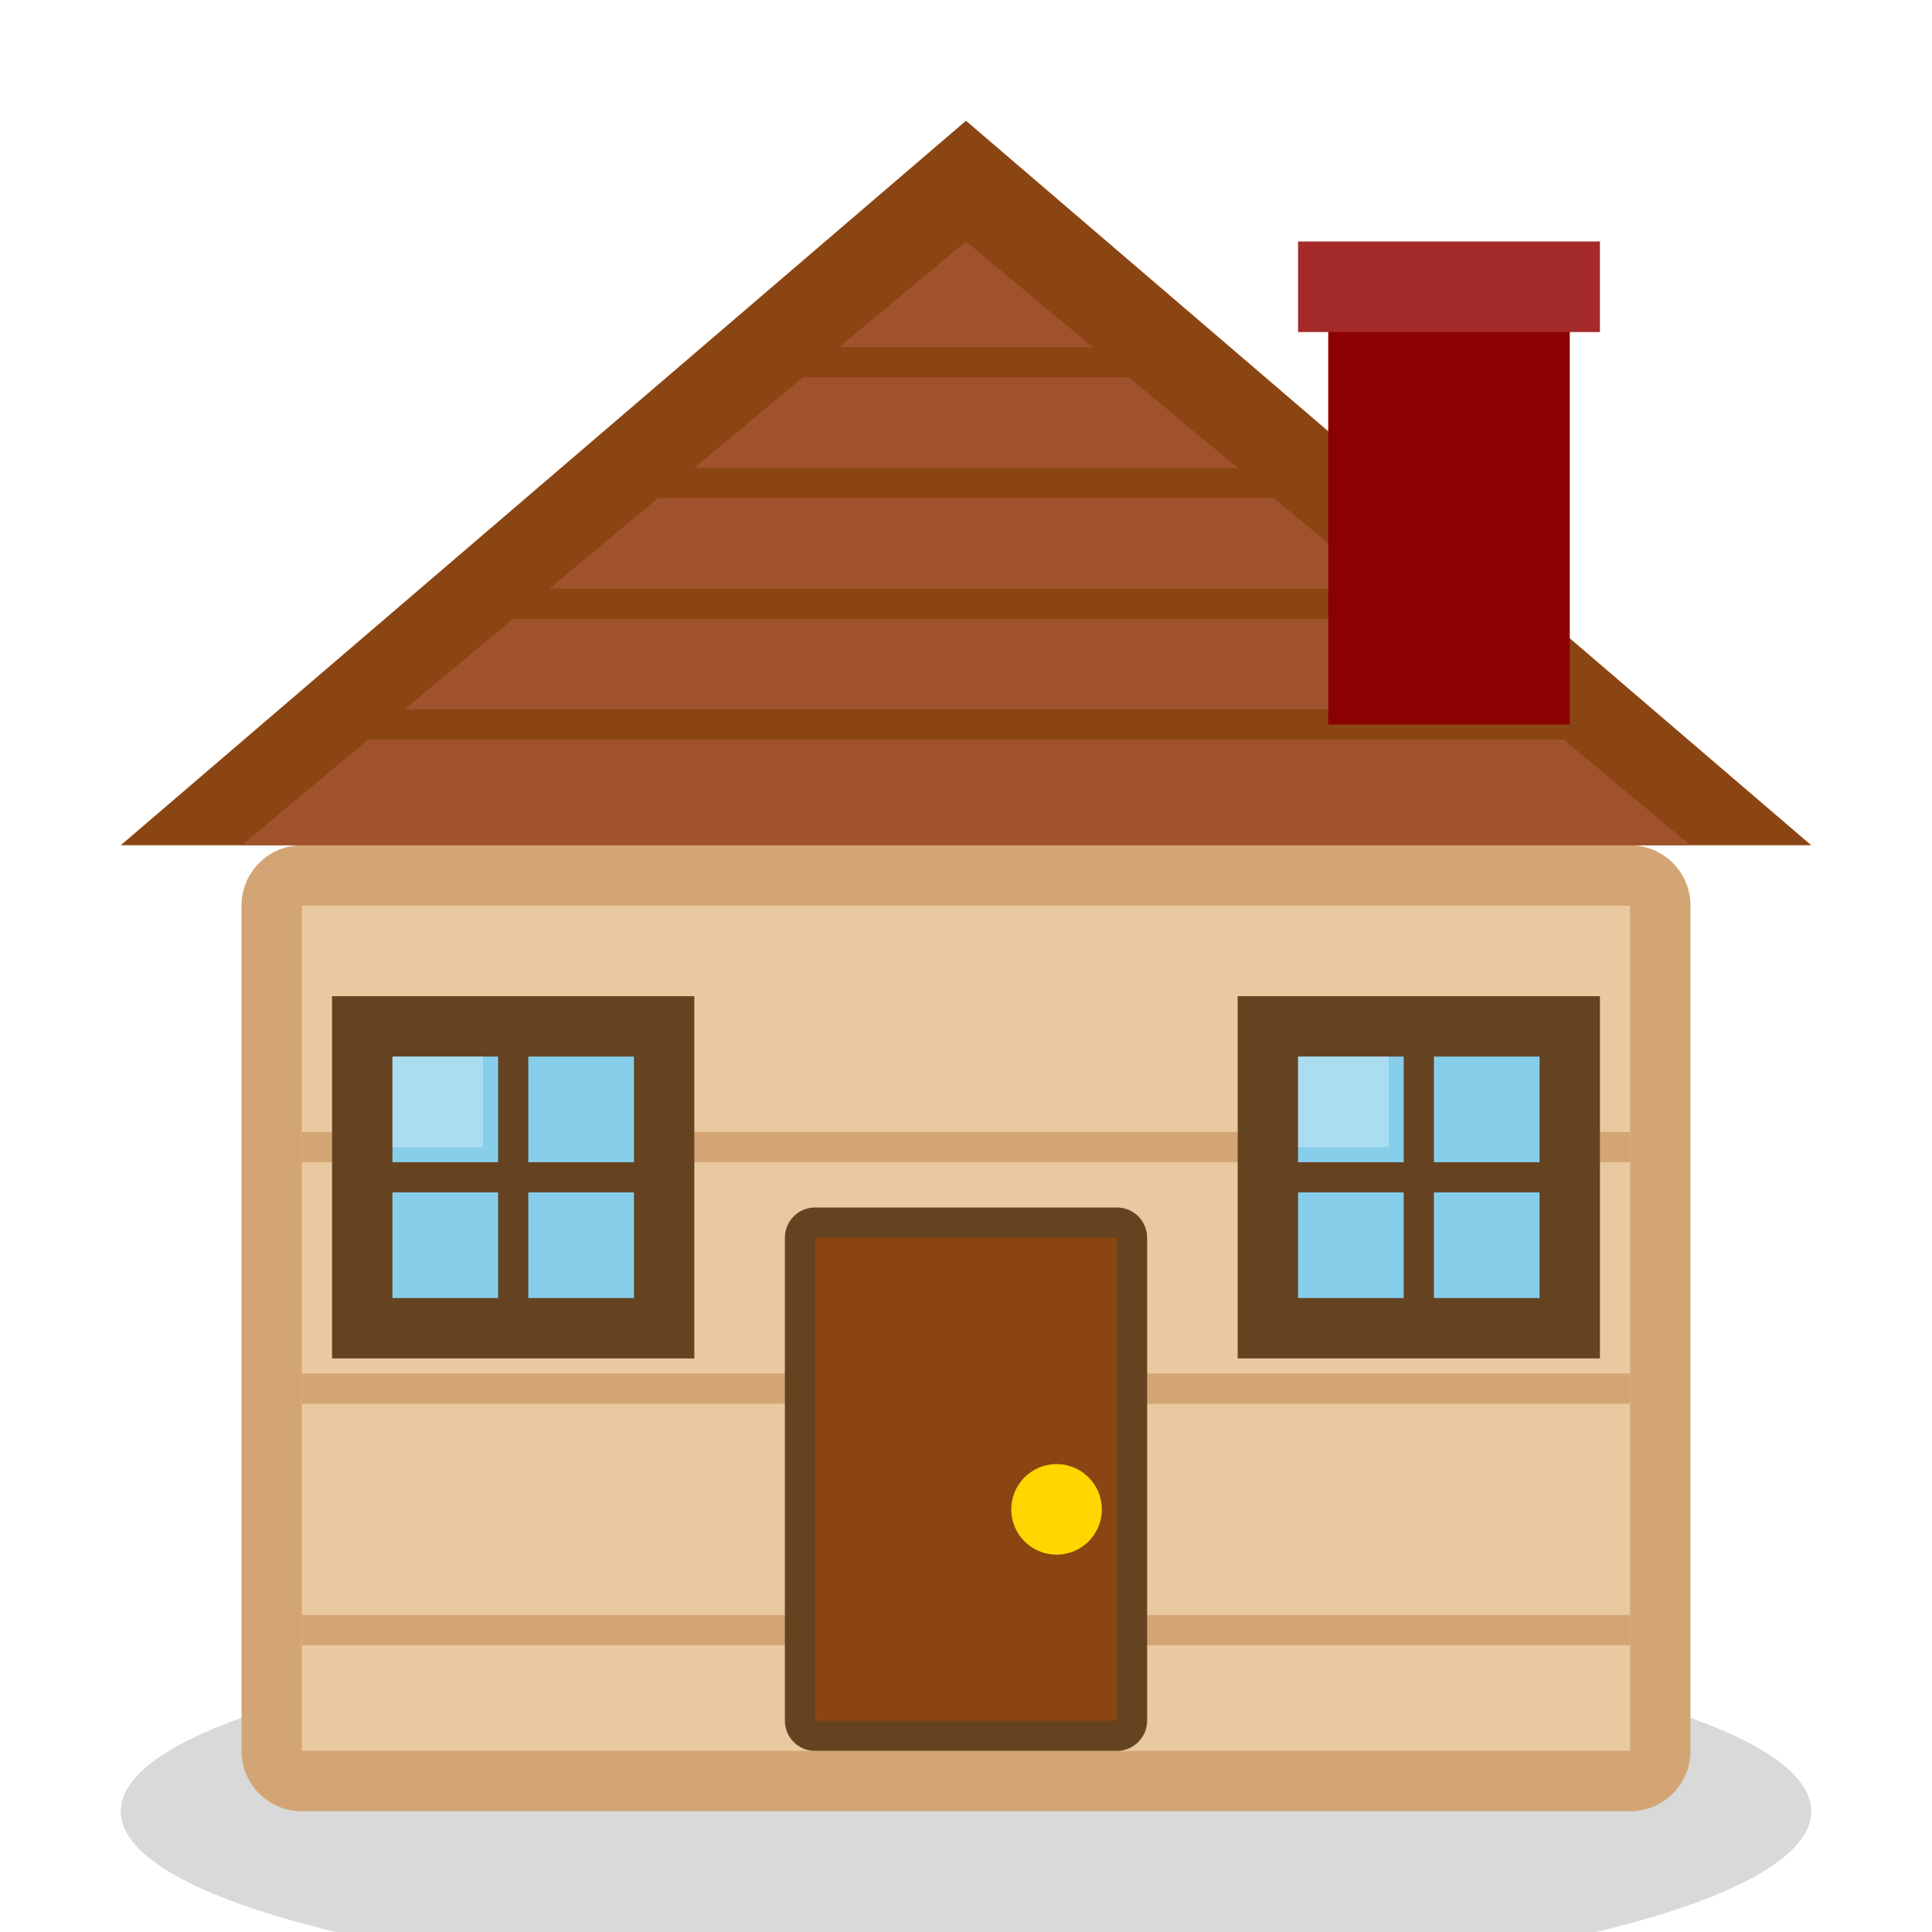
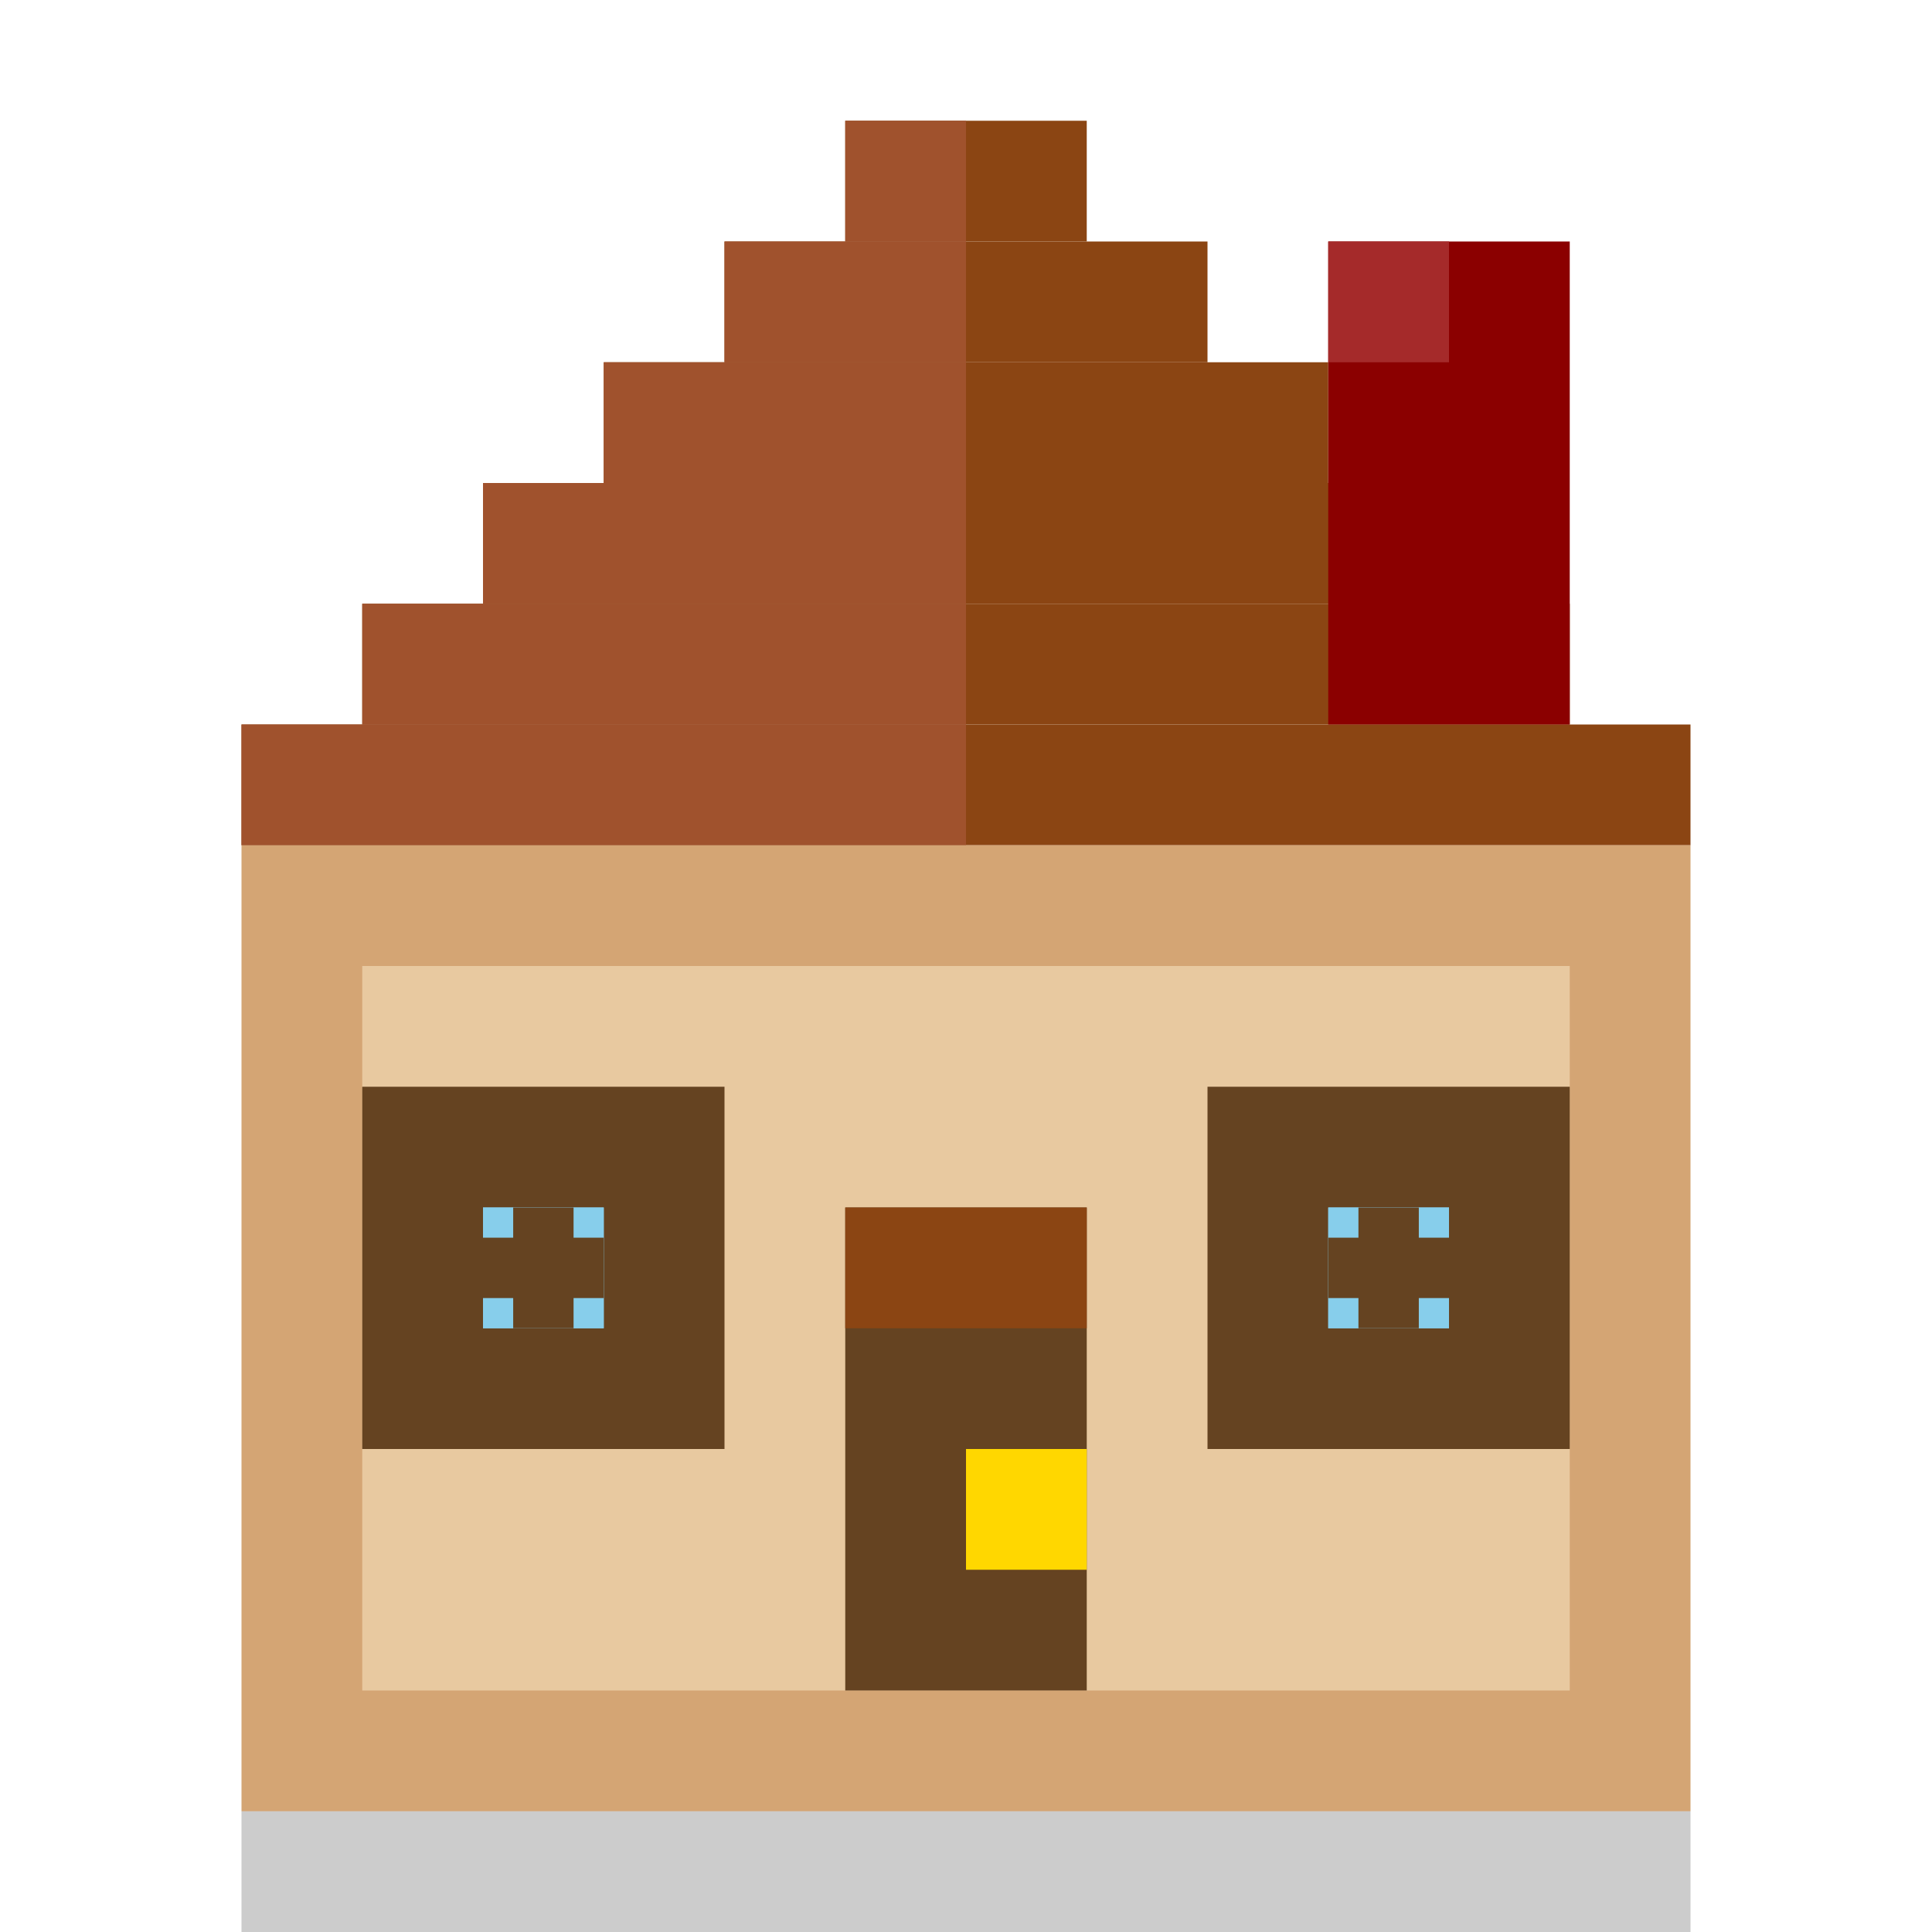
<svg xmlns="http://www.w3.org/2000/svg" viewBox="0 0 64 64" width="64" height="64">
-   <ellipse cx="32" cy="60" rx="28" ry="6" fill="rgba(0,0,0,0.15)" />
-   <rect x="8" y="28" width="48" height="32" fill="#D4A574" rx="2" />
-   <rect x="10" y="30" width="44" height="28" fill="#E8C9A0" />
-   <line x1="10" y1="38" x2="54" y2="38" stroke="#D4A574" stroke-width="1" />
-   <line x1="10" y1="46" x2="54" y2="46" stroke="#D4A574" stroke-width="1" />
-   <line x1="10" y1="54" x2="54" y2="54" stroke="#D4A574" stroke-width="1" />
-   <polygon points="32,4 4,28 60,28" fill="#8B4513" />
-   <polygon points="32,8 8,28 56,28" fill="#A0522D" />
-   <line x1="10" y1="24" x2="54" y2="24" stroke="#8B4513" stroke-width="1" />
-   <line x1="14" y1="20" x2="50" y2="20" stroke="#8B4513" stroke-width="1" />
-   <line x1="20" y1="16" x2="44" y2="16" stroke="#8B4513" stroke-width="1" />
-   <line x1="26" y1="12" x2="38" y2="12" stroke="#8B4513" stroke-width="1" />
-   <rect x="44" y="10" width="8" height="14" fill="#8B0000" />
-   <rect x="43" y="8" width="10" height="3" fill="#A52A2A" />
-   <rect x="26" y="40" width="12" height="18" fill="#654321" rx="1" />
-   <rect x="27" y="41" width="10" height="16" fill="#8B4513" />
-   <circle cx="35" cy="50" r="1.5" fill="#FFD700" />
-   <rect x="12" y="34" width="10" height="10" fill="#87CEEB" stroke="#654321" stroke-width="2" />
-   <line x1="17" y1="34" x2="17" y2="44" stroke="#654321" stroke-width="1" />
-   <line x1="12" y1="39" x2="22" y2="39" stroke="#654321" stroke-width="1" />
-   <rect x="42" y="34" width="10" height="10" fill="#87CEEB" stroke="#654321" stroke-width="2" />
-   <line x1="47" y1="34" x2="47" y2="44" stroke="#654321" stroke-width="1" />
-   <line x1="42" y1="39" x2="52" y2="39" stroke="#654321" stroke-width="1" />
-   <rect x="13" y="35" width="3" height="3" fill="rgba(255,255,255,0.3)" />
-   <rect x="43" y="35" width="3" height="3" fill="rgba(255,255,255,0.3)" />
+   <rect x="28" y="4" width="8" height="4" fill="#8B4513" />
+   <rect x="24" y="8" width="16" height="4" fill="#8B4513" />
+   <rect x="20" y="12" width="24" height="4" fill="#8B4513" />
+   <rect x="16" y="16" width="32" height="4" fill="#8B4513" />
+   <rect x="12" y="20" width="40" height="4" fill="#8B4513" />
+   <rect x="8" y="24" width="48" height="4" fill="#8B4513" />
+   <rect x="28" y="4" width="4" height="4" fill="#A0522D" />
+   <rect x="24" y="8" width="8" height="4" fill="#A0522D" />
+   <rect x="20" y="12" width="12" height="4" fill="#A0522D" />
+   <rect x="16" y="16" width="16" height="4" fill="#A0522D" />
+   <rect x="12" y="20" width="20" height="4" fill="#A0522D" />
+   <rect x="8" y="24" width="24" height="4" fill="#A0522D" />
+   <rect x="44" y="8" width="8" height="16" fill="#8B0000" />
+   <rect x="44" y="8" width="4" height="4" fill="#A52A2A" />
+   <rect x="8" y="28" width="48" height="32" fill="#D4A574" />
+   <rect x="12" y="32" width="40" height="24" fill="#E8C9A0" />
+   <rect x="28" y="40" width="8" height="16" fill="#654321" />
+   <rect x="28" y="40" width="8" height="4" fill="#8B4513" />
+   <rect x="32" y="48" width="4" height="4" fill="#FFD700" />
+   <rect x="12" y="36" width="12" height="12" fill="#654321" />
+   <rect x="16" y="40" width="4" height="4" fill="#87CEEB" />
+   <rect x="40" y="36" width="12" height="12" fill="#654321" />
+   <rect x="44" y="40" width="4" height="4" fill="#87CEEB" />
+   <rect x="16" y="40" width="4" height="4" fill="#87CEEB" />
+   <rect x="17" y="40" width="2" height="4" fill="#654321" />
+   <rect x="16" y="41" width="4" height="2" fill="#654321" />
+   <rect x="44" y="40" width="4" height="4" fill="#87CEEB" />
+   <rect x="45" y="40" width="2" height="4" fill="#654321" />
+   <rect x="44" y="41" width="4" height="2" fill="#654321" />
+   <rect x="8" y="60" width="48" height="4" fill="rgba(0,0,0,0.2)" />
</svg>
